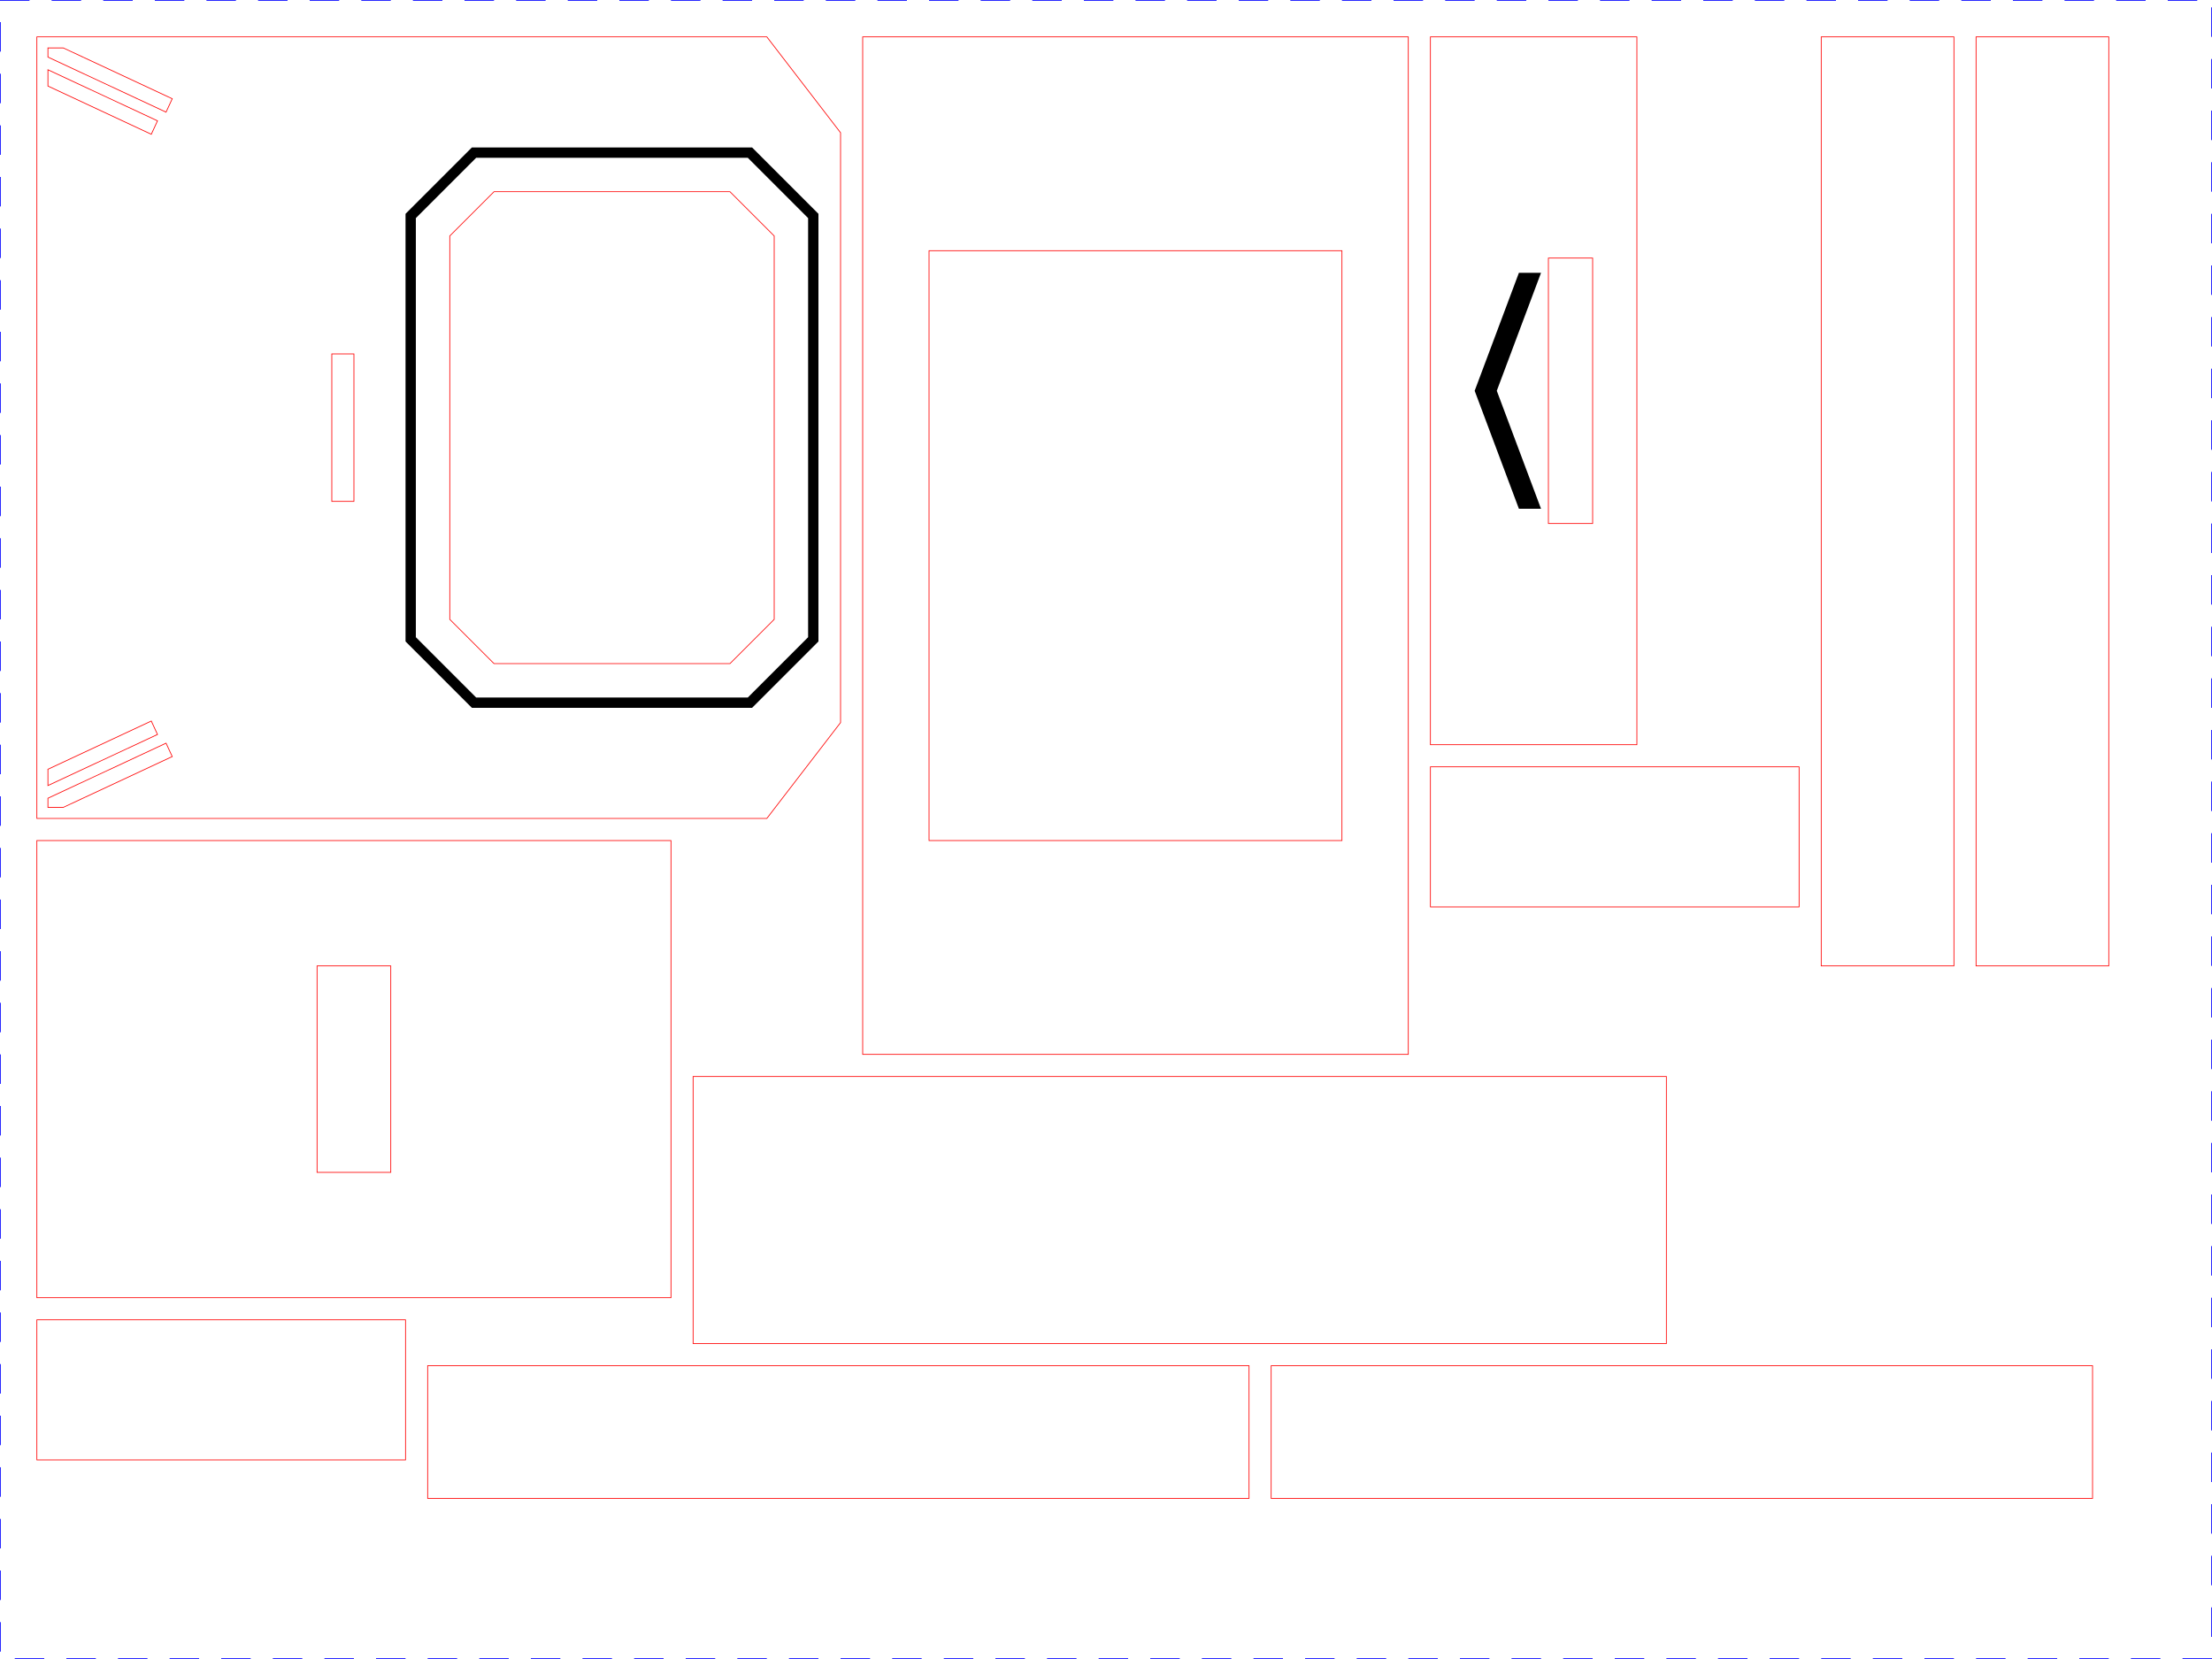
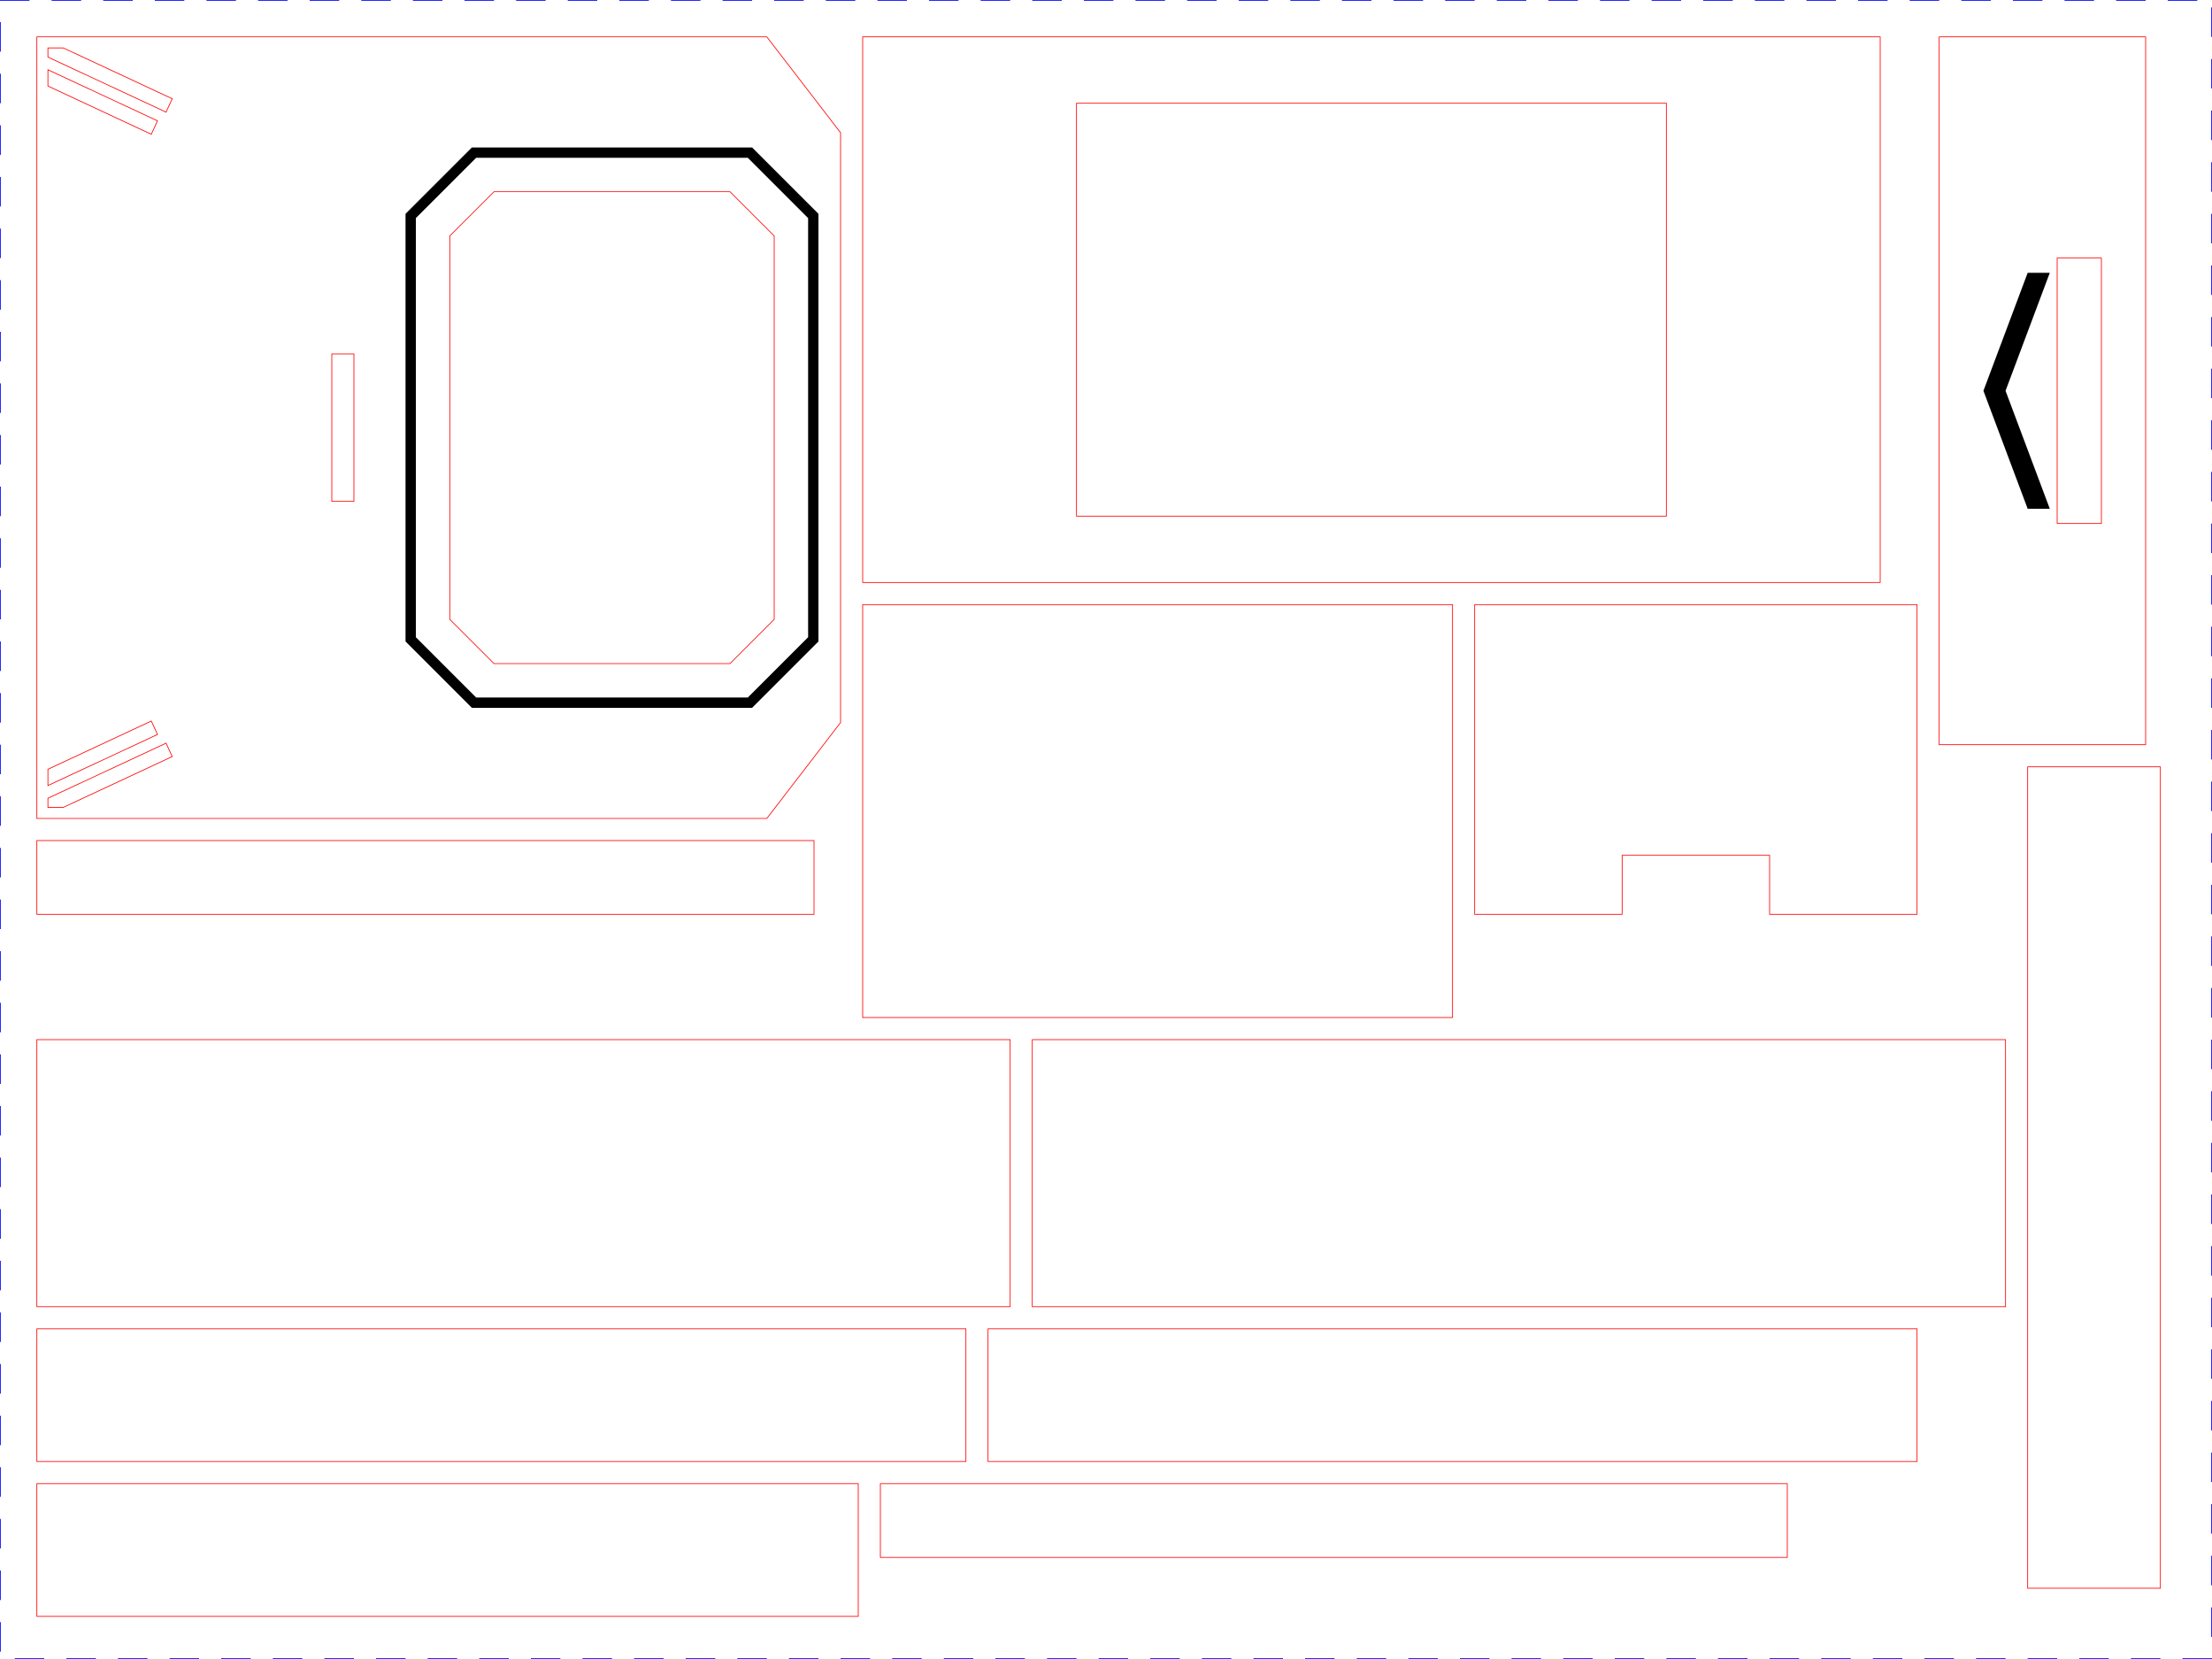
<svg xmlns="http://www.w3.org/2000/svg" width="300mm" height="225mm" viewBox="0 0 300 225">
  <rect x="0" y="0" width="300" height="225" fill="none" stroke="#0000FF" stroke-width="0.2" stroke-dasharray="4 3" />
  <path d="M64.00,20.00 L102.00,20.00 L111.00,29.00 L111.00,87.00 L102.00,96.00 L64.00,96.00 L55.00,87.00 L55.00,29.00 Z M56.40,86.42 L64.58,94.60 L101.42,94.60 L109.60,86.42 L109.60,29.58 L101.42,21.40 L64.58,21.40 L56.40,29.58 Z" fill="#000000" fill-rule="evenodd" stroke="none" />
  <path d="M5.00,5.00 L5.00,111.00 L104.00,111.00 L114.00,98.00 L114.00,18.00 L104.00,5.00 Z" fill="none" stroke="#FF0000" stroke-width="0.1" />
  <path d="M61.00,32.00 L61.00,84.00 L67.00,90.00 L99.00,90.00 L105.00,84.00 L105.00,32.00 L99.00,26.00 L67.00,26.00 Z" fill="none" stroke="#FF0000" stroke-width="0.1" />
  <path d="M45.00,68.00 L48.00,68.00 L48.00,48.00 L45.00,48.00 Z" fill="none" stroke="#FF0000" stroke-width="0.1" />
  <path d="M21.36,16.39 L20.52,18.21 L6.50,11.67 L6.50,9.46 Z" fill="none" stroke="#FF0000" stroke-width="0.1" />
  <path d="M23.36,13.39 L22.52,15.21 L6.50,7.74 L6.50,6.50 L8.58,6.50 Z" fill="none" stroke="#FF0000" stroke-width="0.1" />
  <path d="M20.52,97.79 L21.36,99.61 L6.50,106.54 L6.50,104.33 Z" fill="none" stroke="#FF0000" stroke-width="0.1" />
  <path d="M22.52,100.79 L23.36,102.61 L8.58,109.50 L6.50,109.50 L6.50,108.26 Z" fill="none" stroke="#FF0000" stroke-width="0.1" />
-   <path d="M191.00,143.00 L191.00,5.00 L117.00,5.00 L117.00,143.00 Z" fill="none" stroke="#FF0000" stroke-width="0.1" />
-   <path d="M182.00,114.00 L182.00,34.00 L126.00,34.00 L126.00,114.00 Z" fill="none" stroke="#FF0000" stroke-width="0.1" />
-   <path d="M5.00,176.00 L91.00,176.00 L91.00,114.00 L5.00,114.00 Z" fill="none" stroke="#FF0000" stroke-width="0.1" />
-   <path d="M43.00,159.00 L53.00,159.00 L53.00,131.00 L43.00,131.00 Z" fill="none" stroke="#FF0000" stroke-width="0.1" />
-   <path d="M94.00,182.22 L226.00,182.22 L226.00,146.00 L94.00,146.00 Z" fill="none" stroke="#FF0000" stroke-width="0.1" />
-   <path d="M206.00,37.00 L200.00,53.00 L206.00,69.00 L209.00,69.00 L203.00,53.00 L209.00,37.00 Z" fill="#000000" fill-rule="evenodd" stroke="none" />
-   <path d="M194.00,101.00 L222.00,101.00 L222.00,5.00 L194.00,5.00 Z" fill="none" stroke="#FF0000" stroke-width="0.1" />
-   <path d="M210.00,71.00 L216.00,71.00 L216.00,35.00 L210.00,35.00 Z" fill="none" stroke="#FF0000" stroke-width="0.1" />
-   <path d="M55.00,198.00 L55.00,179.00 L5.00,179.00 L5.00,198.00 Z" fill="none" stroke="#FF0000" stroke-width="0.1" />
-   <path d="M244.00,123.00 L244.00,104.00 L194.00,104.00 L194.00,123.00 Z" fill="none" stroke="#FF0000" stroke-width="0.1" />
-   <path d="M247.00,131.00 L265.00,131.00 L265.00,5.00 L247.00,5.00 Z" fill="none" stroke="#FF0000" stroke-width="0.1" />
-   <path d="M268.00,131.00 L286.00,131.00 L286.00,5.00 L268.00,5.00 Z" fill="none" stroke="#FF0000" stroke-width="0.1" />
-   <path d="M169.40,203.22 L169.40,185.22 L58.00,185.22 L58.00,203.22 Z" fill="none" stroke="#FF0000" stroke-width="0.1" />
-   <path d="M283.80,203.22 L283.80,185.22 L172.40,185.22 L172.40,203.22 Z" fill="none" stroke="#FF0000" stroke-width="0.1" />
+   <path d="M117.00,79.00 L255.00,79.00 L255.00,5.00 L117.00,5.00 Z" fill="none" stroke="#FF0000" stroke-width="0.1" />
+   <path d="M146.00,70.00 L226.00,70.00 L226.00,14.00 L146.00,14.00 Z" fill="none" stroke="#FF0000" stroke-width="0.1" />
+   <path d="M197.00,138.00 L197.00,82.00 L117.00,82.00 L117.00,138.00 Z" fill="none" stroke="#FF0000" stroke-width="0.1" />
+   <path d="M200.00,124.00 L200.00,82.00 L260.00,82.00 L260.00,124.00 L240.00,124.00 L240.00,116.00 L220.00,116.00 L220.00,124.00 Z" fill="none" stroke="#FF0000" stroke-width="0.1" />
+   <path d="M5.00,177.22 L137.00,177.22 L137.00,141.00 L5.00,141.00 Z" fill="none" stroke="#FF0000" stroke-width="0.1" />
+   <path d="M140.00,177.22 L272.00,177.22 L272.00,141.00 L140.00,141.00 Z" fill="none" stroke="#FF0000" stroke-width="0.1" />
+   <path d="M275.00,37.00 L269.00,53.00 L275.00,69.00 L278.00,69.00 L272.00,53.00 L278.00,37.00 Z" fill="#000000" fill-rule="evenodd" stroke="none" />
+   <path d="M263.00,101.00 L291.00,101.00 L291.00,5.00 L263.00,5.00 Z" fill="none" stroke="#FF0000" stroke-width="0.1" />
+   <path d="M279.00,71.00 L285.00,71.00 L285.00,35.00 L279.00,35.00 Z" fill="none" stroke="#FF0000" stroke-width="0.1" />
+   <path d="M131.00,198.22 L131.00,180.22 L5.00,180.22 L5.00,198.22 Z" fill="none" stroke="#FF0000" stroke-width="0.1" />
+   <path d="M260.00,198.22 L260.00,180.22 L134.00,180.22 L134.00,198.22 Z" fill="none" stroke="#FF0000" stroke-width="0.1" />
+   <path d="M275.00,215.40 L293.00,215.40 L293.00,104.00 L275.00,104.00 Z" fill="none" stroke="#FF0000" stroke-width="0.1" />
+   <path d="M116.40,219.22 L116.40,201.22 L5.00,201.22 L5.00,219.22 Z" fill="none" stroke="#FF0000" stroke-width="0.1" />
+   <path d="M242.40,211.22 L242.40,201.22 L119.40,201.22 L119.40,211.22 Z" fill="none" stroke="#FF0000" stroke-width="0.1" />
+   <path d="M110.40,124.00 L110.40,114.00 L5.00,114.00 L5.00,124.00 Z" fill="none" stroke="#FF0000" stroke-width="0.1" />
</svg>
